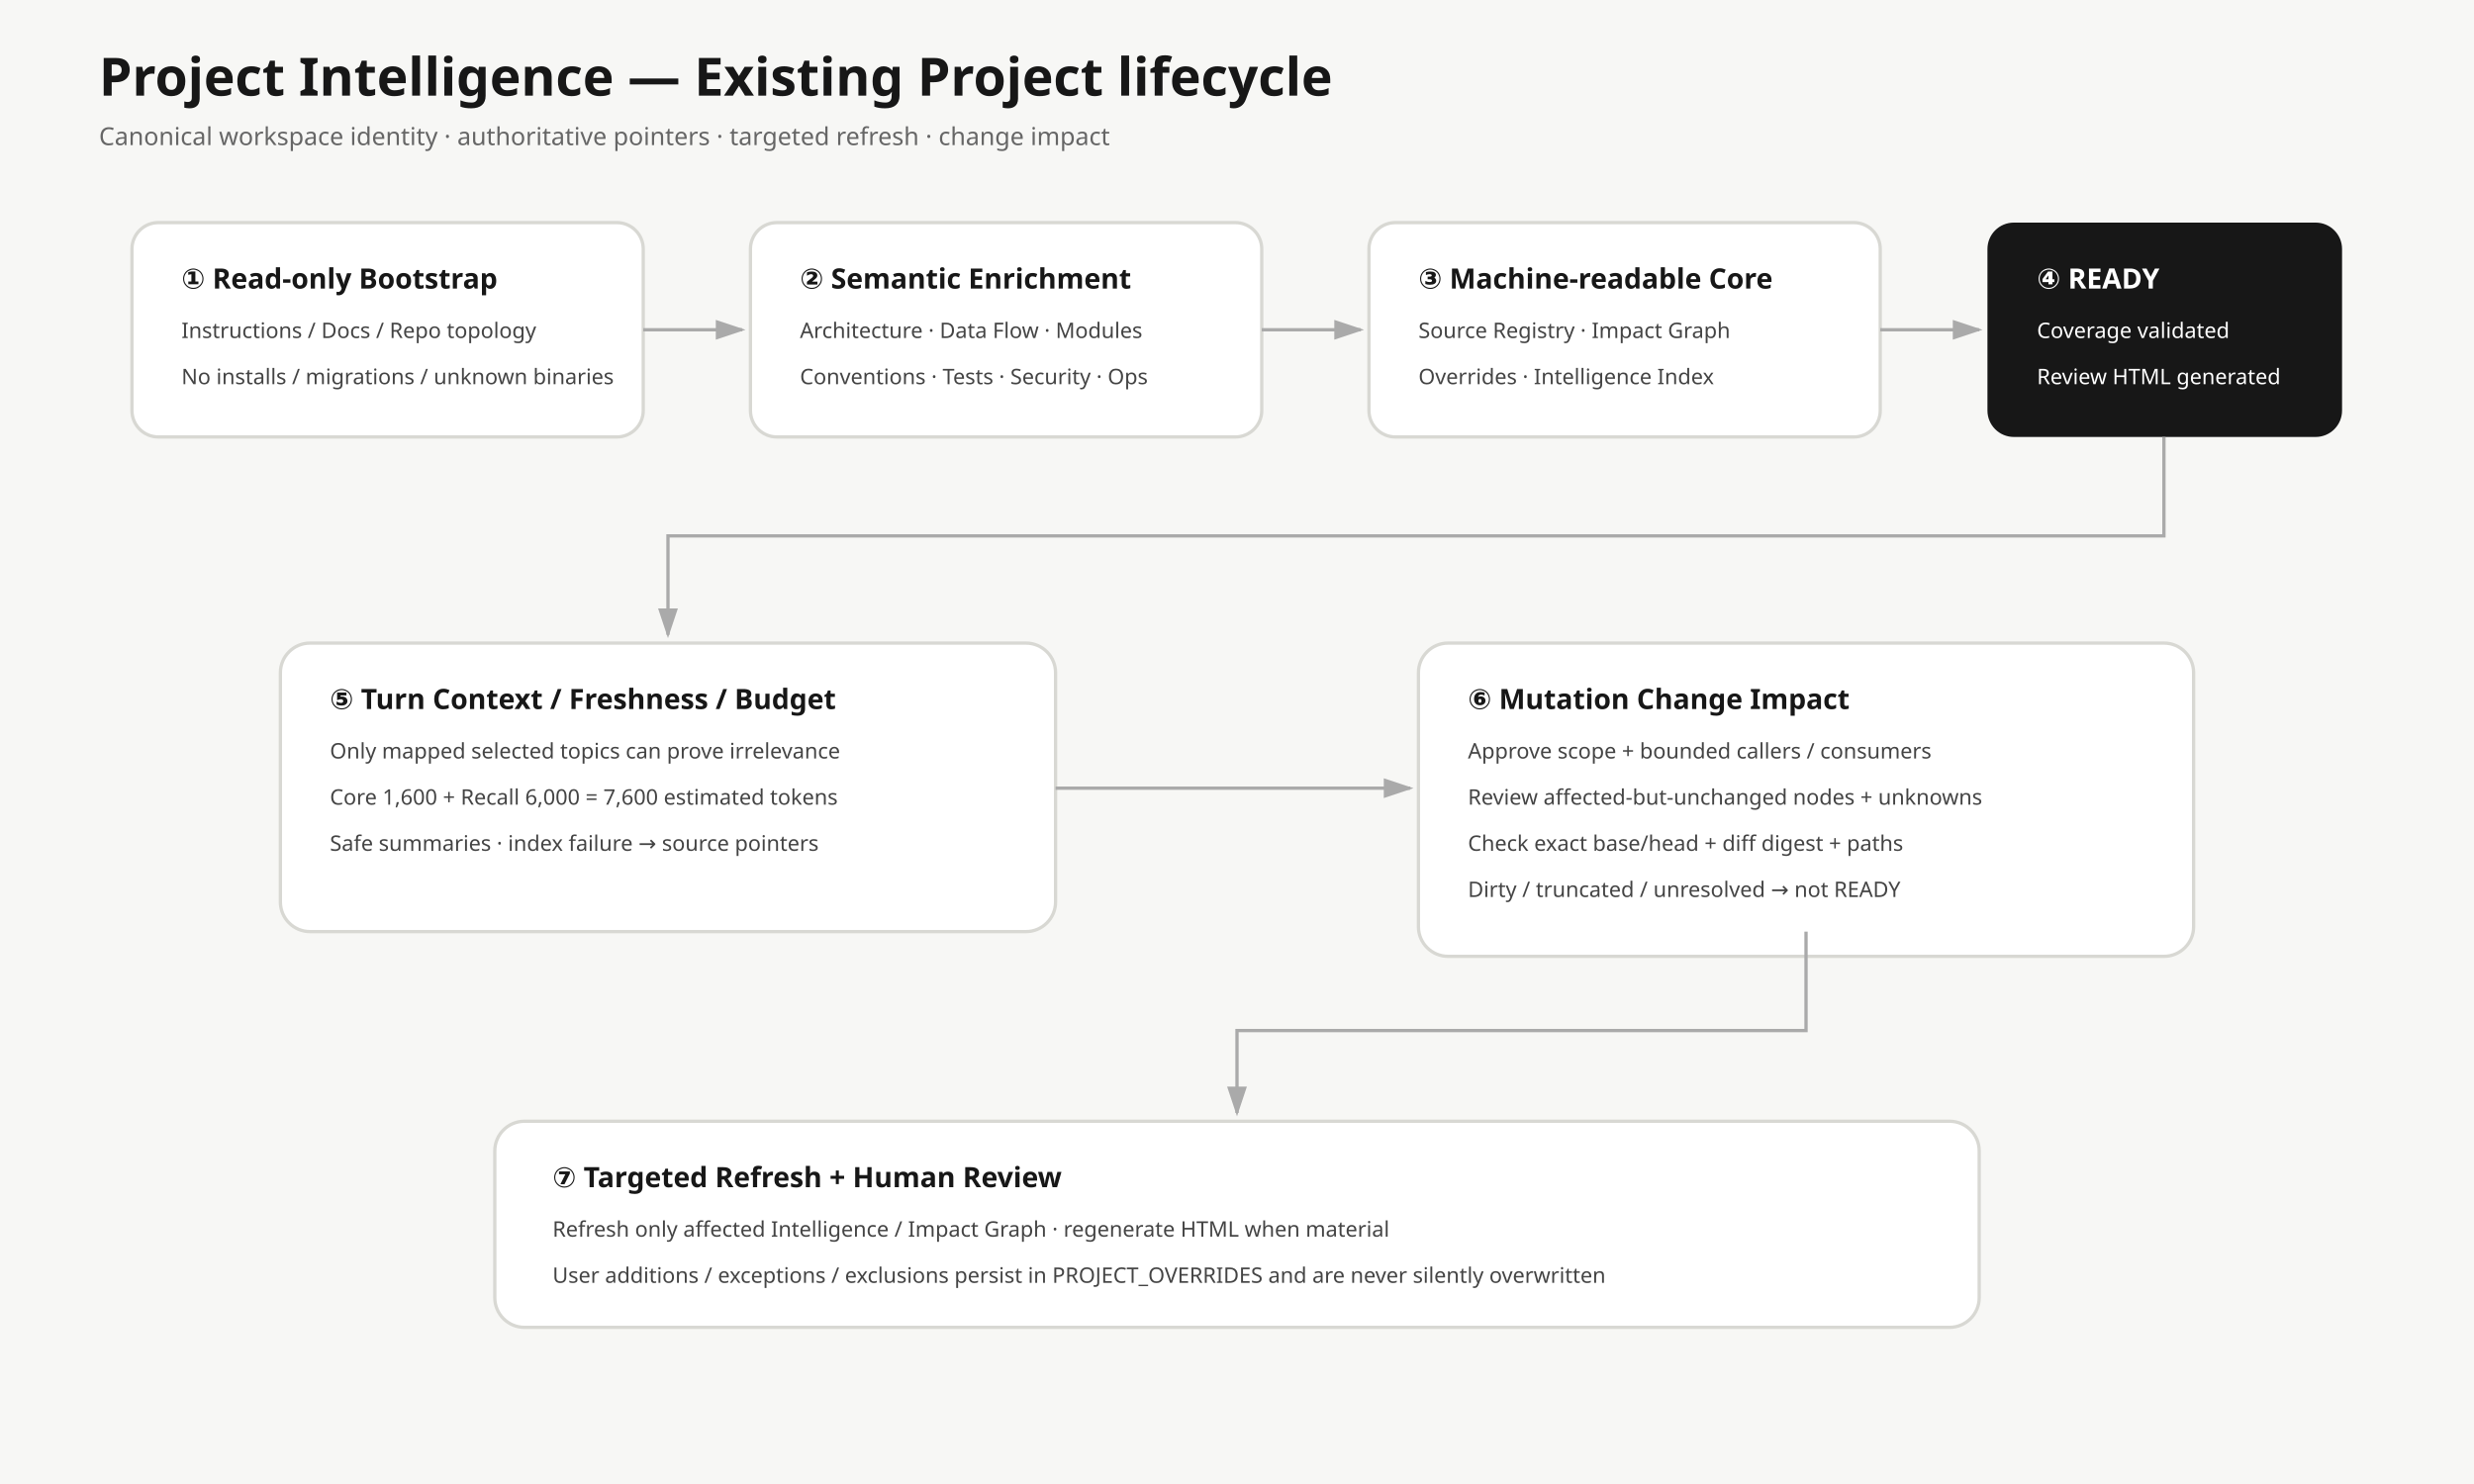
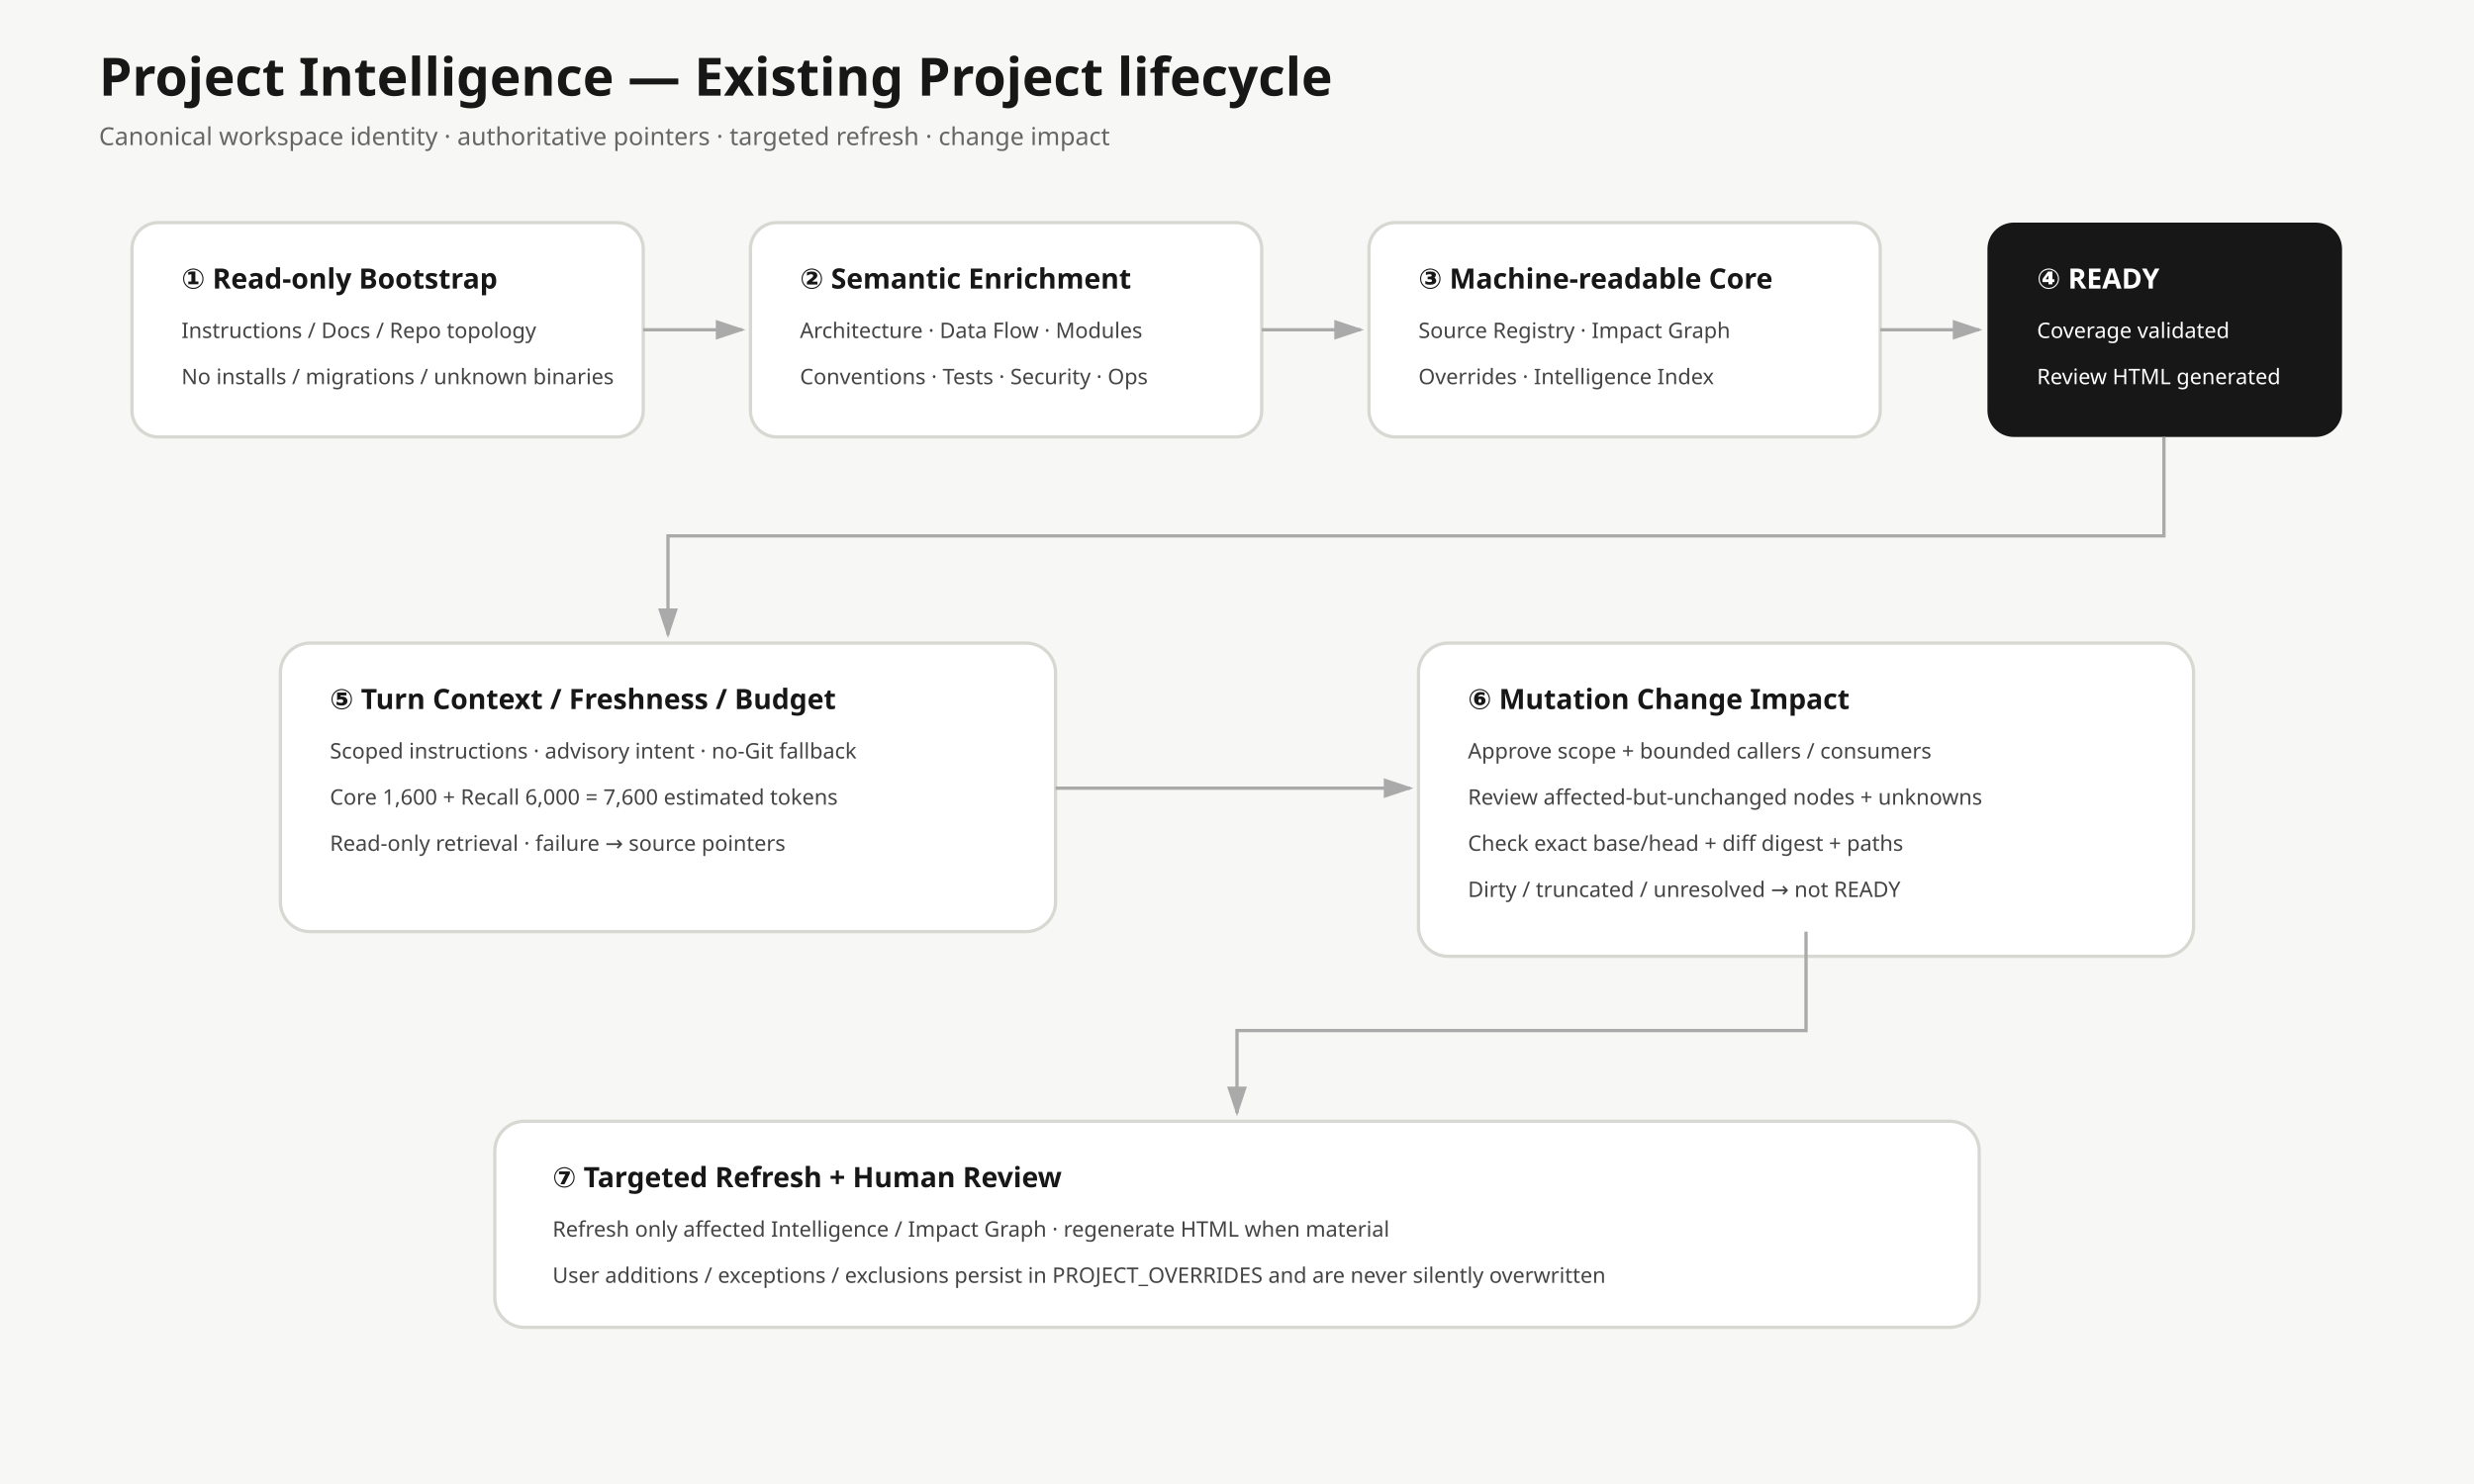
<svg xmlns="http://www.w3.org/2000/svg" width="1500" height="900" viewBox="0 0 1500 900">
  <rect width="1500" height="900" fill="#f7f7f5" />
  <style>.title{font:700 32px system-ui,sans-serif;fill:#171717}.sub{font:400 15px system-ui,sans-serif;fill:#666}.h{font:700 17px system-ui,sans-serif;fill:#171717}.t{font:400 13px system-ui,sans-serif;fill:#444}.box{fill:#fff;stroke:#d8d8d3;stroke-width:2}.dark{fill:#171717}.white{fill:#fff}.line{stroke:#aaa;stroke-width:2;fill:none;marker-end:url(#a)}</style>
  <defs>
    <marker id="a" markerWidth="10" markerHeight="10" refX="8" refY="3" orient="auto">
      <path d="M0,0 L0,6 L9,3 z" fill="#aaa" />
    </marker>
  </defs>
  <text x="60" y="58" class="title">Project Intelligence — Existing Project lifecycle</text>
  <text x="60" y="88" class="sub">Canonical workspace identity · authoritative pointers · targeted refresh · change impact</text>
  <rect x="80" y="135" width="310" height="130" rx="16" class="box" />
  <text x="110" y="175" class="h">① Read-only Bootstrap</text>
  <text x="110" y="205" class="t">Instructions / Docs / Repo topology</text>
  <text x="110" y="233" class="t">No installs / migrations / unknown binaries</text>
  <rect x="455" y="135" width="310" height="130" rx="16" class="box" />
  <text x="485" y="175" class="h">② Semantic Enrichment</text>
  <text x="485" y="205" class="t">Architecture · Data Flow · Modules</text>
  <text x="485" y="233" class="t">Conventions · Tests · Security · Ops</text>
  <rect x="830" y="135" width="310" height="130" rx="16" class="box" />
  <text x="860" y="175" class="h">③ Machine-readable Core</text>
  <text x="860" y="205" class="t">Source Registry · Impact Graph</text>
  <text x="860" y="233" class="t">Overrides · Intelligence Index</text>
  <rect x="1205" y="135" width="215" height="130" rx="16" class="dark" />
  <text x="1235" y="175" class="h white">④ READY</text>
  <text x="1235" y="205" class="t white">Coverage validated</text>
  <text x="1235" y="233" class="t white">Review HTML generated</text>
  <path d="M390 200 L450 200" class="line" />
  <path d="M765 200 L825 200" class="line" />
  <path d="M1140 200 L1200 200" class="line" />
  <rect x="170" y="390" width="470" height="175" rx="18" class="box" />
  <text x="200" y="430" class="h">⑤ Turn Context / Freshness / Budget</text>
-   <text x="200" y="460" class="t">Only mapped selected topics can prove irrelevance</text>
+   <text x="200" y="460" class="t">Scoped instructions · advisory intent · no-Git fallback</text>
  <text x="200" y="488" class="t">Core 1,600 + Recall 6,000 = 7,600 estimated tokens</text>
-   <text x="200" y="516" class="t">Safe summaries · index failure → source pointers</text>
+   <text x="200" y="516" class="t">Read-only retrieval · failure → source pointers</text>
  <rect x="860" y="390" width="470" height="190" rx="18" class="box" />
  <text x="890" y="430" class="h">⑥ Mutation Change Impact</text>
  <text x="890" y="460" class="t">Approve scope + bounded callers / consumers</text>
  <text x="890" y="488" class="t">Review affected-but-unchanged nodes + unknowns</text>
  <text x="890" y="516" class="t">Check exact base/head + diff digest + paths</text>
  <text x="890" y="544" class="t">Dirty / truncated / unresolved → not READY</text>
  <path d="M1312 265 L1312 325 L405 325 L405 385" class="line" />
  <path d="M640 478 L855 478" class="line" />
  <rect x="300" y="680" width="900" height="125" rx="18" class="box" />
  <text x="335" y="720" class="h">⑦ Targeted Refresh + Human Review</text>
  <text x="335" y="750" class="t">Refresh only affected Intelligence / Impact Graph · regenerate HTML when material</text>
  <text x="335" y="778" class="t">User additions / exceptions / exclusions persist in PROJECT_OVERRIDES and are never silently overwritten</text>
  <path d="M1095 565 L1095 625 L750 625 L750 675" class="line" />
</svg>
